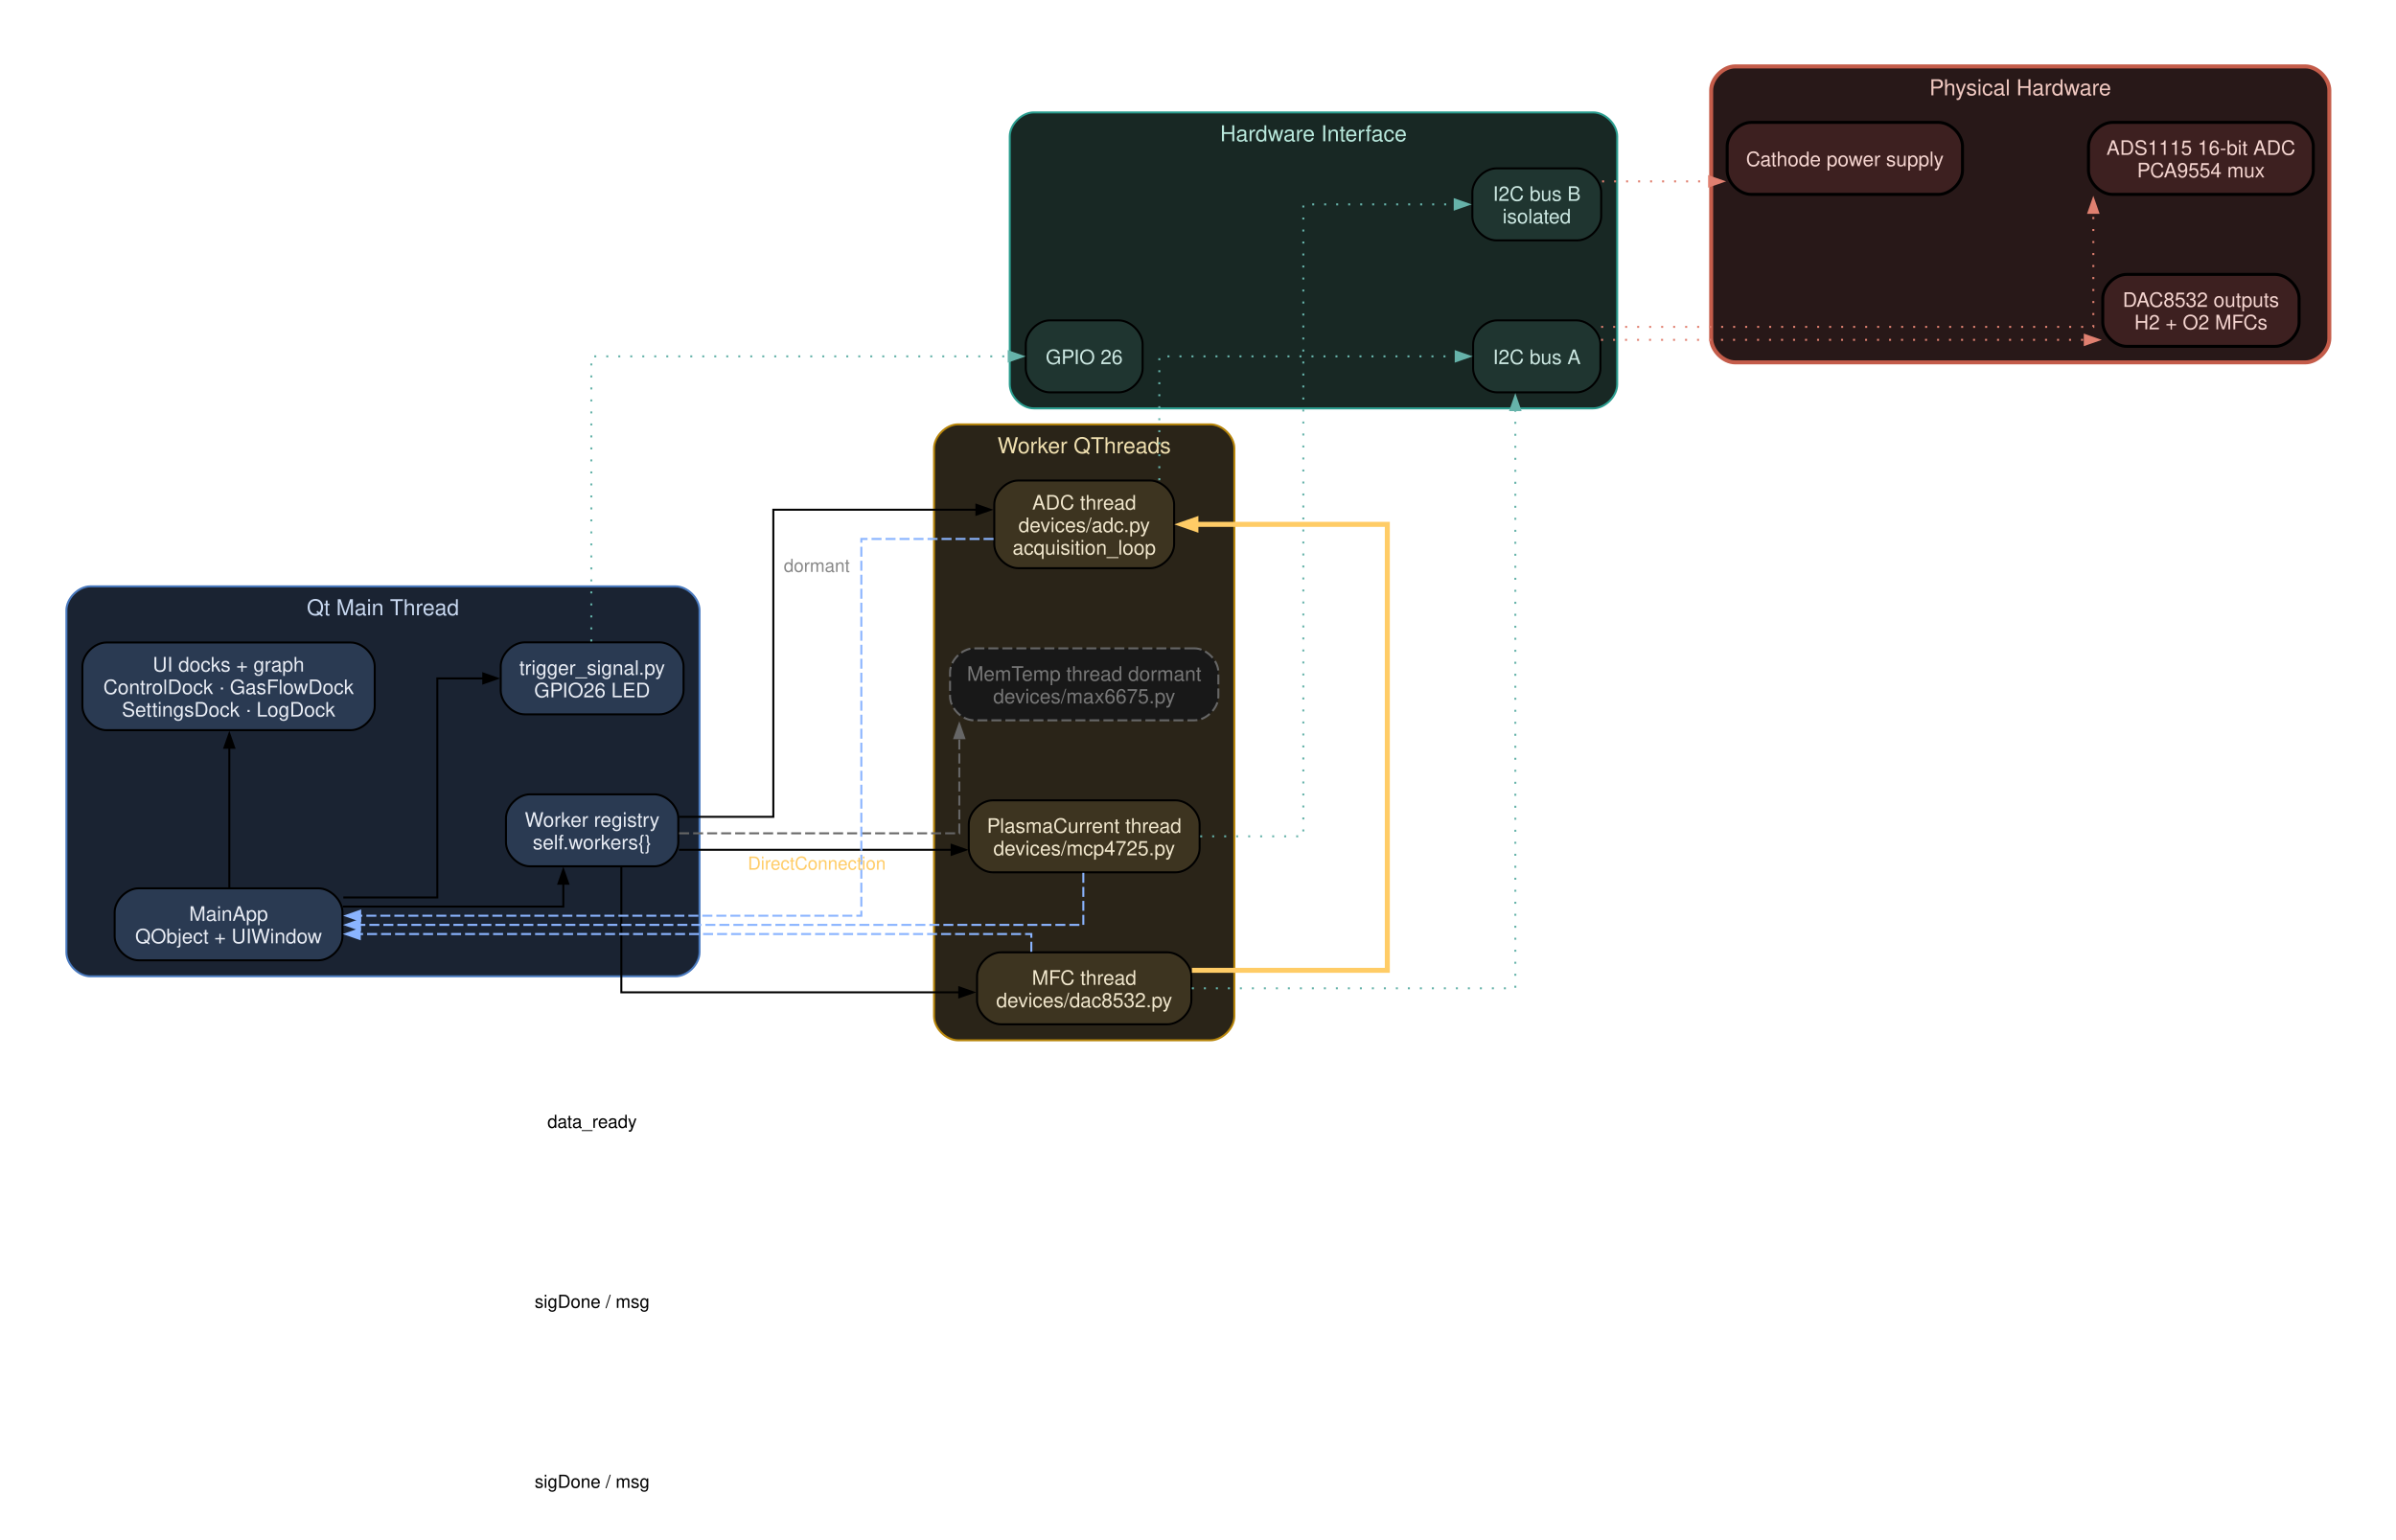
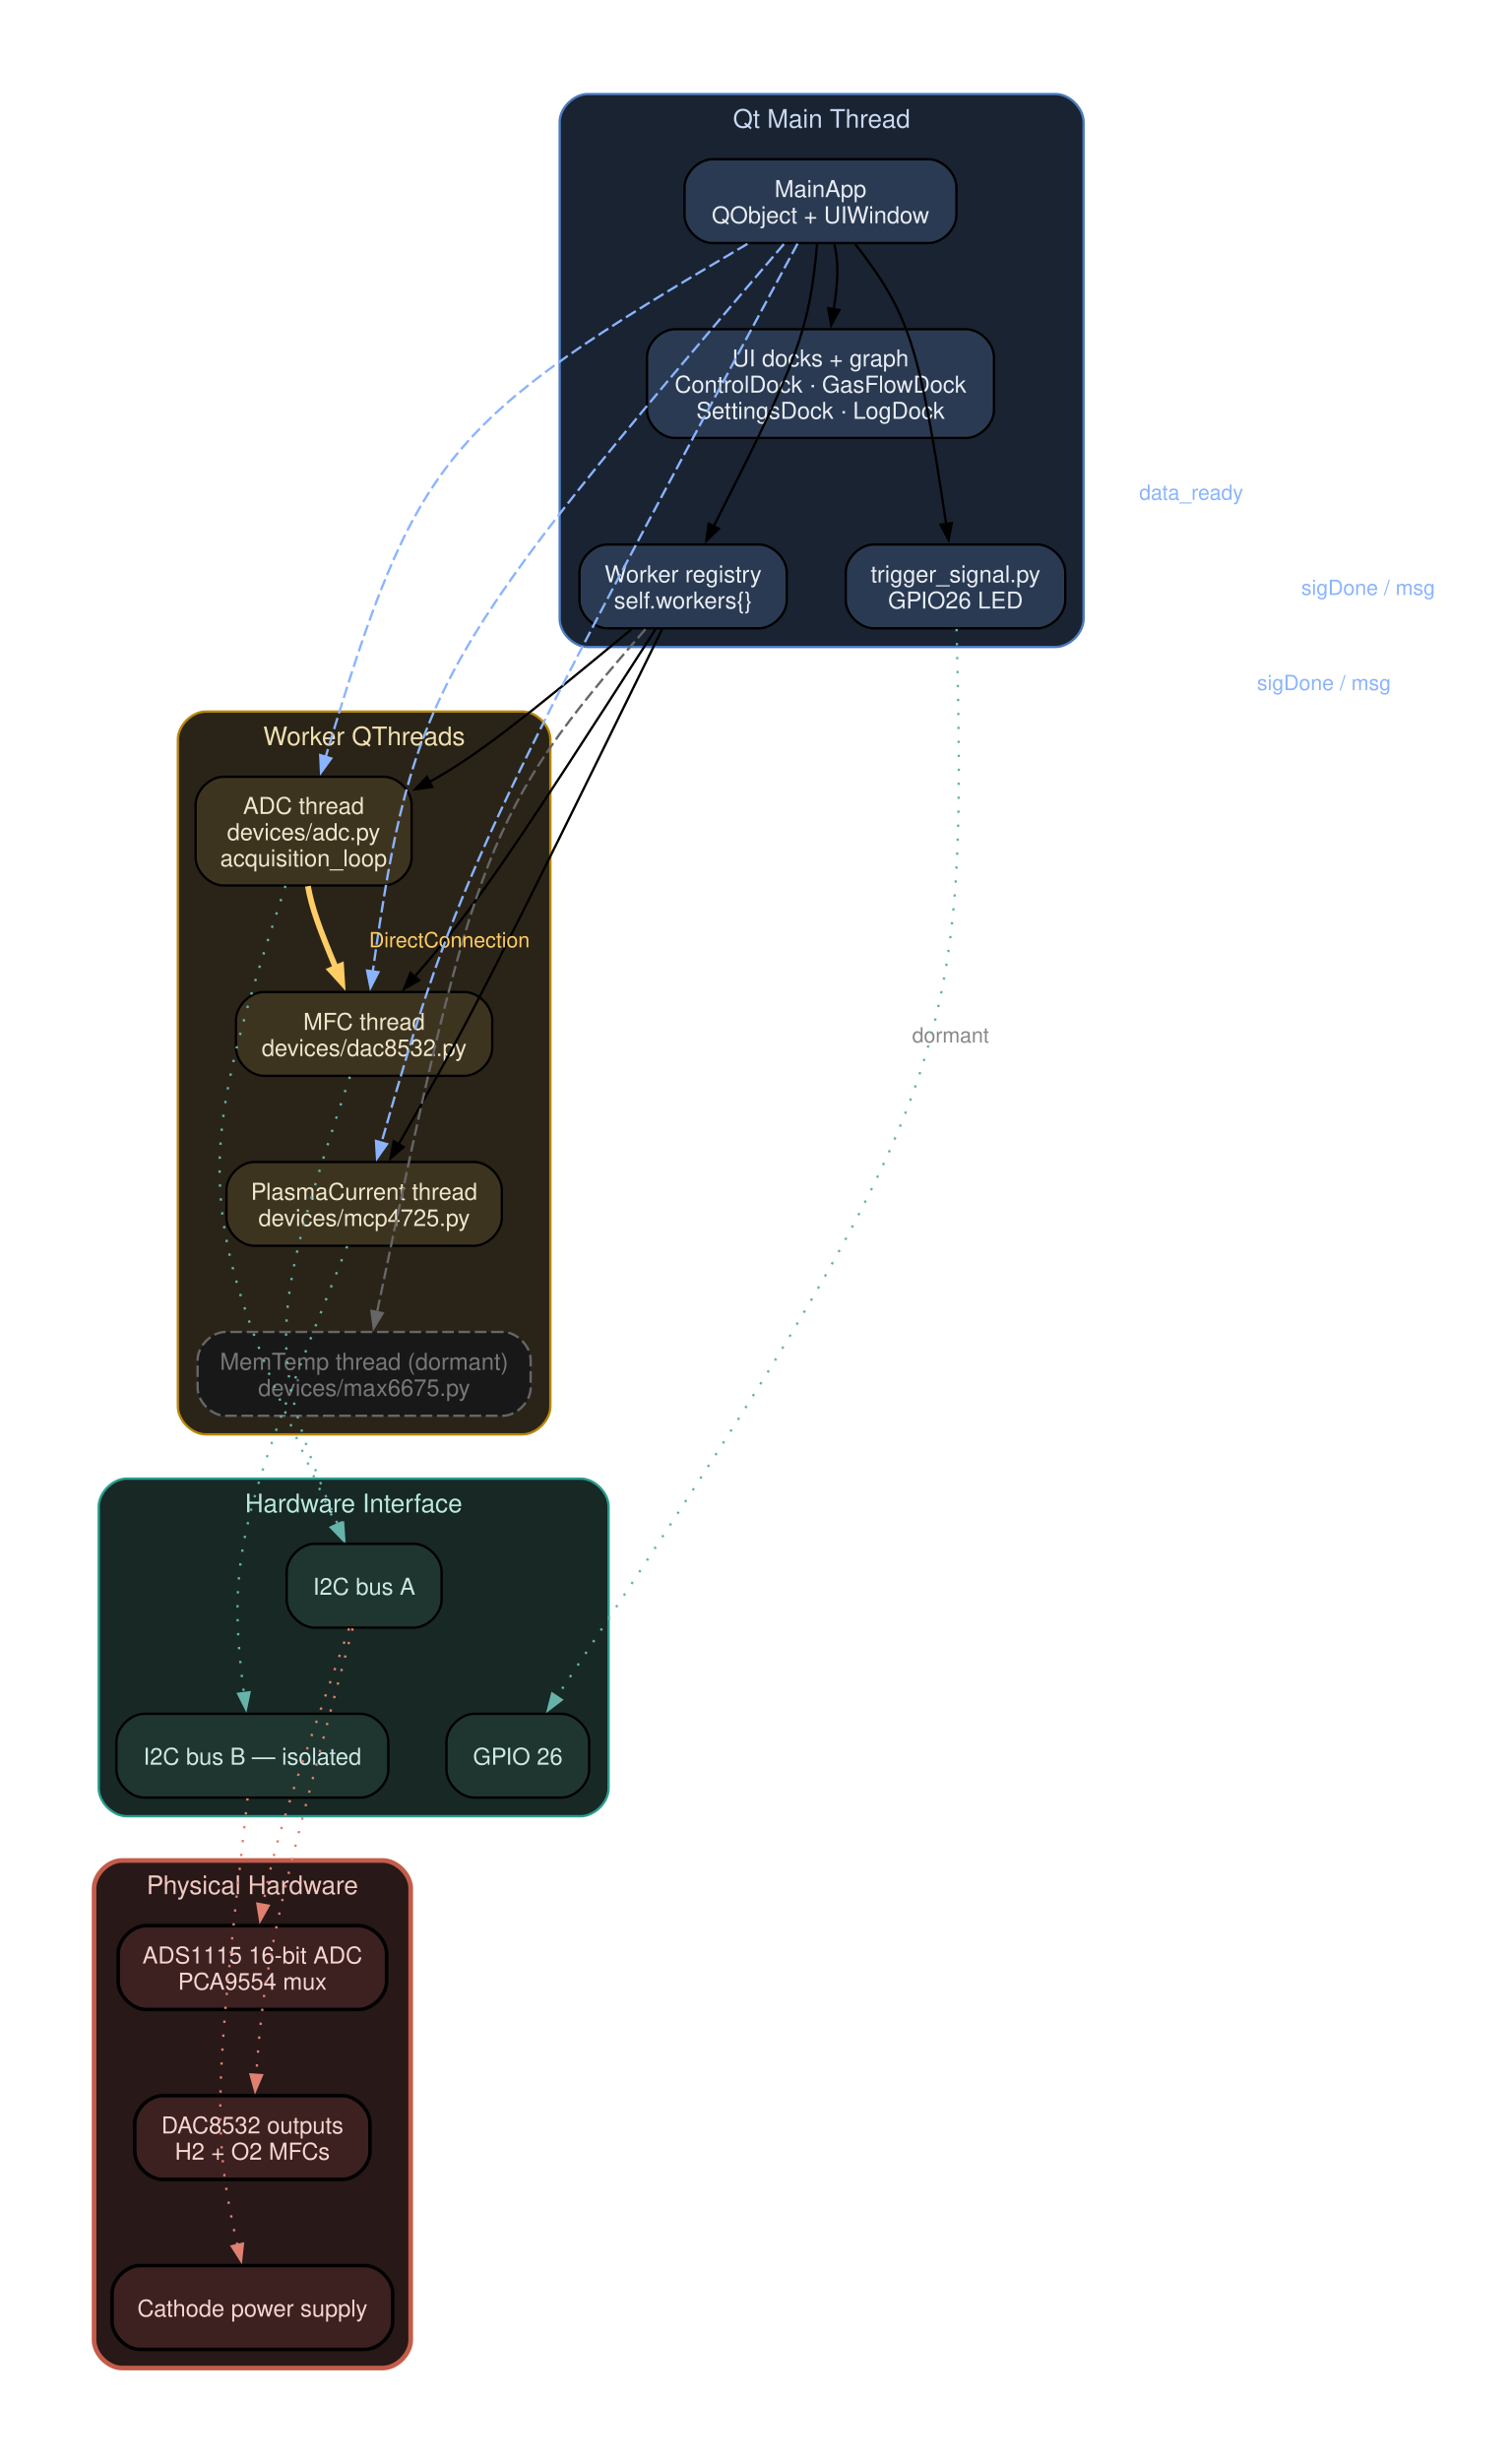
- <svg xmlns="http://www.w3.org/2000/svg" width="1198pt" height="770pt" viewBox="0.00 0.00 1198.00 770.00">
-   <g id="graph0" class="graph" transform="scale(1 1) rotate(0) translate(25.2 745.2)">
+ <svg xmlns="http://www.w3.org/2000/svg" width="649pt" height="1057pt" viewBox="0.00 0.00 649.00 1057.00">
+   <g id="graph0" class="graph" transform="scale(1 1) rotate(0) translate(32.4 1025.07)">
    <g id="clust1" class="cluster">
-       <path fill="#1a2332" stroke="#4a7abf" d="M20,-257C20,-257 312.57,-257 312.57,-257 318.57,-257 324.57,-263 324.57,-269 324.57,-269 324.57,-440 324.57,-440 324.57,-446 318.57,-452 312.57,-452 312.57,-452 20,-452 20,-452 14,-452 8,-446 8,-440 8,-440 8,-269 8,-269 8,-263 14,-257 20,-257" />
-       <text xml:space="preserve" text-anchor="middle" x="166.28" y="-437.55" font-family="Helvetica,sans-Serif" font-size="11.00" fill="#c8d8f0">Qt Main Thread</text>
+       <path fill="#1a2332" stroke="#4a7abf" d="M220,-747.21C220,-747.21 421,-747.21 421,-747.21 427,-747.21 433,-753.21 433,-759.21 433,-759.21 433,-972.67 433,-972.67 433,-978.67 427,-984.67 421,-984.67 421,-984.67 220,-984.67 220,-984.67 214,-984.67 208,-978.67 208,-972.67 208,-972.67 208,-759.21 208,-759.21 208,-753.21 214,-747.21 220,-747.21" />
+       <text xml:space="preserve" text-anchor="middle" x="320.5" y="-970.22" font-family="Helvetica,sans-Serif" font-size="11.00" fill="#c8d8f0">Qt Main Thread</text>
+     </g>
+     <g id="clust2" class="cluster">
+       <path fill="#2a2418" stroke="#b8860b" d="M56,-409C56,-409 192,-409 192,-409 198,-409 204,-415 204,-421 204,-421 204,-707.46 204,-707.46 204,-713.46 198,-719.46 192,-719.46 192,-719.46 56,-719.46 56,-719.46 50,-719.46 44,-713.46 44,-707.46 44,-707.46 44,-421 44,-421 44,-415 50,-409 56,-409" />
+       <text xml:space="preserve" text-anchor="middle" x="124" y="-705.01" font-family="Helvetica,sans-Serif" font-size="11.00" fill="#f0e0b0">Worker QThreads</text>
+     </g>
+     <g id="clust3" class="cluster">
+       <path fill="#182824" stroke="#2a9d8f" d="M22,-245C22,-245 217,-245 217,-245 223,-245 229,-251 229,-257 229,-257 229,-378 229,-378 229,-384 223,-390 217,-390 217,-390 22,-390 22,-390 16,-390 10,-384 10,-378 10,-378 10,-257 10,-257 10,-251 16,-245 22,-245" />
+       <text xml:space="preserve" text-anchor="middle" x="119.5" y="-375.55" font-family="Helvetica,sans-Serif" font-size="11.00" fill="#b8e8dc">Hardware Interface</text>
    </g>
    <g id="clust4" class="cluster">
-       <path fill="#2a2418" stroke="#b8860b" d="M453.82,-225C453.82,-225 579.98,-225 579.98,-225 585.98,-225 591.98,-231 591.98,-237 591.98,-237 591.98,-521 591.98,-521 591.98,-527 585.98,-533 579.98,-533 579.98,-533 453.82,-533 453.82,-533 447.82,-533 441.82,-527 441.82,-521 441.82,-521 441.82,-237 441.82,-237 441.82,-231 447.82,-225 453.82,-225" />
-       <text xml:space="preserve" text-anchor="middle" x="516.9" y="-518.55" font-family="Helvetica,sans-Serif" font-size="11.00" fill="#f0e0b0">Worker QThreads</text>
-     </g>
-     <g id="clust7" class="cluster">
-       <path fill="#182824" stroke="#2a9d8f" d="M491.69,-541C491.69,-541 771.39,-541 771.39,-541 777.39,-541 783.39,-547 783.39,-553 783.39,-553 783.39,-677 783.39,-677 783.39,-683 777.39,-689 771.39,-689 771.39,-689 491.69,-689 491.69,-689 485.69,-689 479.69,-683 479.69,-677 479.69,-677 479.69,-553 479.69,-553 479.69,-547 485.69,-541 491.69,-541" />
-       <text xml:space="preserve" text-anchor="middle" x="631.54" y="-674.55" font-family="Helvetica,sans-Serif" font-size="11.00" fill="#b8e8dc">Hardware Interface</text>
-     </g>
-     <g id="clust9" class="cluster">
-       <path fill="#281818" stroke="#c45c4a" stroke-width="2" d="M842.39,-564C842.39,-564 1127.46,-564 1127.46,-564 1133.46,-564 1139.46,-570 1139.46,-576 1139.46,-576 1139.46,-700 1139.46,-700 1139.46,-706 1133.46,-712 1127.46,-712 1127.46,-712 842.39,-712 842.39,-712 836.39,-712 830.39,-706 830.39,-700 830.39,-700 830.39,-576 830.39,-576 830.39,-570 836.39,-564 842.39,-564" />
-       <text xml:space="preserve" text-anchor="middle" x="984.93" y="-697.55" font-family="Helvetica,sans-Serif" font-size="11.00" fill="#f0c8c0">Physical Hardware</text>
+       <path fill="#281818" stroke="#c45c4a" stroke-width="2" d="M20,-8C20,-8 132,-8 132,-8 138,-8 144,-14 144,-20 144,-20 144,-214 144,-214 144,-220 138,-226 132,-226 132,-226 20,-226 20,-226 14,-226 8,-220 8,-214 8,-214 8,-20 8,-20 8,-14 14,-8 20,-8" />
+       <text xml:space="preserve" text-anchor="middle" x="76" y="-211.55" font-family="Helvetica,sans-Serif" font-size="11.00" fill="#f0c8c0">Physical Hardware</text>
    </g>
    <g id="node1" class="node">
-       <path fill="#2a3a52" stroke="black" d="M134.03,-301C134.03,-301 44.12,-301 44.12,-301 38.12,-301 32.12,-295 32.12,-289 32.12,-289 32.12,-277 32.12,-277 32.12,-271 38.12,-265 44.12,-265 44.12,-265 134.03,-265 134.03,-265 140.03,-265 146.03,-271 146.03,-277 146.03,-277 146.03,-289 146.03,-289 146.03,-295 140.03,-301 134.03,-301" />
-       <text xml:space="preserve" text-anchor="middle" x="89.08" y="-284.75" font-family="Helvetica,sans-Serif" font-size="10.00" fill="#e8ecf4">MainApp</text>
-       <text xml:space="preserve" text-anchor="middle" x="89.08" y="-273.5" font-family="Helvetica,sans-Serif" font-size="10.00" fill="#e8ecf4">QObject + UIWindow</text>
+       <path fill="#2a3a52" stroke="black" d="M366.39,-956.67C366.39,-956.67 273.61,-956.67 273.61,-956.67 267.61,-956.67 261.61,-950.67 261.61,-944.67 261.61,-944.67 261.61,-932.67 261.61,-932.67 261.61,-926.67 267.61,-920.67 273.61,-920.67 273.61,-920.67 366.39,-920.67 366.39,-920.67 372.39,-920.67 378.39,-926.67 378.39,-932.67 378.39,-932.67 378.39,-944.67 378.39,-944.67 378.39,-950.67 372.39,-956.67 366.39,-956.67" />
+       <text xml:space="preserve" text-anchor="middle" x="320" y="-940.42" font-family="Helvetica,sans-Serif" font-size="10.00" fill="#e8ecf4">MainApp</text>
+       <text xml:space="preserve" text-anchor="middle" x="320" y="-929.17" font-family="Helvetica,sans-Serif" font-size="10.00" fill="#e8ecf4">QObject + UIWindow</text>
    </g>
    <g id="node2" class="node">
-       <path fill="#2a3a52" stroke="black" d="M150.16,-423.92C150.16,-423.92 28,-423.92 28,-423.92 22,-423.92 16,-417.92 16,-411.92 16,-411.92 16,-392.08 16,-392.08 16,-386.08 22,-380.08 28,-380.08 28,-380.08 150.16,-380.08 150.16,-380.08 156.16,-380.08 162.16,-386.08 162.16,-392.08 162.16,-392.08 162.16,-411.92 162.16,-411.92 162.16,-417.92 156.16,-423.92 150.16,-423.92" />
-       <text xml:space="preserve" text-anchor="middle" x="89.08" y="-409.38" font-family="Helvetica,sans-Serif" font-size="10.00" fill="#e8ecf4">UI docks + graph</text>
-       <text xml:space="preserve" text-anchor="middle" x="89.08" y="-398.12" font-family="Helvetica,sans-Serif" font-size="10.00" fill="#e8ecf4">ControlDock · GasFlowDock</text>
-       <text xml:space="preserve" text-anchor="middle" x="89.08" y="-386.88" font-family="Helvetica,sans-Serif" font-size="10.00" fill="#e8ecf4">SettingsDock · LogDock</text>
+       <path fill="#2a3a52" stroke="black" d="M382.52,-883.67C382.52,-883.67 257.48,-883.67 257.48,-883.67 251.48,-883.67 245.48,-877.67 245.48,-871.67 245.48,-871.67 245.48,-848.96 245.48,-848.96 245.48,-842.96 251.48,-836.96 257.48,-836.96 257.48,-836.96 382.52,-836.96 382.52,-836.96 388.52,-836.96 394.52,-842.96 394.52,-848.96 394.52,-848.96 394.52,-871.67 394.52,-871.67 394.52,-877.67 388.52,-883.67 382.52,-883.67" />
+       <text xml:space="preserve" text-anchor="middle" x="320" y="-867.69" font-family="Helvetica,sans-Serif" font-size="10.00" fill="#e8ecf4">UI docks + graph</text>
+       <text xml:space="preserve" text-anchor="middle" x="320" y="-856.44" font-family="Helvetica,sans-Serif" font-size="10.00" fill="#e8ecf4">ControlDock · GasFlowDock</text>
+       <text xml:space="preserve" text-anchor="middle" x="320" y="-845.19" font-family="Helvetica,sans-Serif" font-size="10.00" fill="#e8ecf4">SettingsDock · LogDock</text>
    </g>
-     <g id="edge4" class="edge">
-       <path fill="none" stroke="black" d="M89.46,-301.33C89.46,-301.33 89.46,-371.28 89.46,-371.28" />
-       <polygon fill="black" stroke="black" points="87.01,-371.28 89.46,-378.28 91.91,-371.28 87.01,-371.28" />
+     <g id="edge12" class="edge">
+       <path fill="none" stroke="black" d="M325.97,-920.22C327.77,-912.34 327.69,-905.27 325.72,-892.3" />
+       <polygon fill="black" stroke="black" points="328.15,-891.93 324.59,-885.42 323.31,-892.72 328.15,-891.93" />
    </g>
    <g id="node3" class="node">
-       <path fill="#2a3a52" stroke="black" d="M301.94,-348C301.94,-348 239.78,-348 239.78,-348 233.78,-348 227.78,-342 227.78,-336 227.78,-336 227.78,-324 227.78,-324 227.78,-318 233.78,-312 239.78,-312 239.78,-312 301.94,-312 301.94,-312 307.94,-312 313.94,-318 313.94,-324 313.94,-324 313.94,-336 313.94,-336 313.94,-342 307.94,-348 301.94,-348" />
-       <text xml:space="preserve" text-anchor="middle" x="270.86" y="-331.75" font-family="Helvetica,sans-Serif" font-size="10.00" fill="#e8ecf4">Worker registry</text>
-       <text xml:space="preserve" text-anchor="middle" x="270.86" y="-320.5" font-family="Helvetica,sans-Serif" font-size="10.00" fill="#e8ecf4">self.workers{}</text>
+       <path fill="#2a3a52" stroke="black" d="M293.52,-791.21C293.52,-791.21 228.48,-791.21 228.48,-791.21 222.48,-791.21 216.48,-785.21 216.48,-779.21 216.48,-779.21 216.48,-767.21 216.48,-767.21 216.48,-761.21 222.48,-755.21 228.48,-755.21 228.48,-755.21 293.52,-755.21 293.52,-755.21 299.52,-755.21 305.52,-761.21 305.52,-767.21 305.52,-767.21 305.52,-779.21 305.52,-779.21 305.52,-785.21 299.52,-791.21 293.52,-791.21" />
+       <text xml:space="preserve" text-anchor="middle" x="261" y="-774.96" font-family="Helvetica,sans-Serif" font-size="10.00" fill="#e8ecf4">Worker registry</text>
+       <text xml:space="preserve" text-anchor="middle" x="261" y="-763.71" font-family="Helvetica,sans-Serif" font-size="10.00" fill="#e8ecf4">self.workers{}</text>
    </g>
-     <g id="edge5" class="edge">
-       <path fill="none" stroke="black" d="M146.21,-291.86C194.7,-291.86 256.46,-291.86 256.46,-291.86 256.46,-291.86 256.46,-303.31 256.46,-303.31" />
-       <polygon fill="black" stroke="black" points="254.01,-303.31 256.46,-310.31 258.91,-303.31 254.01,-303.31" />
+     <g id="edge13" class="edge">
+       <path fill="none" stroke="black" d="M318.55,-920.34C315.26,-883.11 310.34,-870.41 274.15,-799.06" />
+       <polygon fill="black" stroke="black" points="276.35,-797.98 270.99,-792.84 271.98,-800.19 276.35,-797.98" />
    </g>
    <g id="node4" class="node">
-       <path fill="#2a3a52" stroke="black" d="M304.57,-424C304.57,-424 237.16,-424 237.16,-424 231.16,-424 225.16,-418 225.16,-412 225.16,-412 225.16,-400 225.16,-400 225.16,-394 231.16,-388 237.16,-388 237.16,-388 304.57,-388 304.57,-388 310.57,-388 316.57,-394 316.57,-400 316.57,-400 316.57,-412 316.57,-412 316.57,-418 310.57,-424 304.57,-424" />
-       <text xml:space="preserve" text-anchor="middle" x="270.86" y="-407.75" font-family="Helvetica,sans-Serif" font-size="10.00" fill="#e8ecf4">trigger_signal.py</text>
-       <text xml:space="preserve" text-anchor="middle" x="270.86" y="-396.5" font-family="Helvetica,sans-Serif" font-size="10.00" fill="#e8ecf4">GPIO26 LED</text>
+       <path fill="#2a3a52" stroke="black" d="M413.14,-791.21C413.14,-791.21 342.86,-791.21 342.86,-791.21 336.86,-791.21 330.86,-785.21 330.86,-779.21 330.86,-779.21 330.86,-767.21 330.86,-767.21 330.86,-761.21 336.86,-755.21 342.86,-755.21 342.86,-755.21 413.14,-755.21 413.14,-755.21 419.14,-755.21 425.14,-761.21 425.14,-767.21 425.14,-767.21 425.14,-779.21 425.14,-779.21 425.14,-785.21 419.14,-791.21 413.14,-791.21" />
+       <text xml:space="preserve" text-anchor="middle" x="378" y="-774.96" font-family="Helvetica,sans-Serif" font-size="10.00" fill="#e8ecf4">trigger_signal.py</text>
+       <text xml:space="preserve" text-anchor="middle" x="378" y="-763.71" font-family="Helvetica,sans-Serif" font-size="10.00" fill="#e8ecf4">GPIO26 LED</text>
    </g>
-     <g id="edge6" class="edge">
-       <path fill="none" stroke="black" d="M146.46,-296.43C170.72,-296.43 193.46,-296.43 193.46,-296.43 193.46,-296.43 193.46,-405.96 193.46,-405.96 193.46,-405.96 216.43,-405.96 216.43,-405.96" />
-       <polygon fill="black" stroke="black" points="216.43,-408.41 223.43,-405.96 216.43,-403.51 216.43,-408.41" />
+     <g id="edge14" class="edge">
+       <path fill="none" stroke="black" d="M334.95,-920.19C358.61,-889.91 362.59,-875.56 374.04,-799.7" />
+       <polygon fill="black" stroke="black" points="376.41,-800.45 375.03,-793.16 371.56,-799.72 376.41,-800.45" />
+     </g>
+     <g id="node5" class="node">
+       <path fill="#3d3420" stroke="black" d="M132.39,-691.46C132.39,-691.46 63.61,-691.46 63.61,-691.46 57.61,-691.46 51.61,-685.46 51.61,-679.46 51.61,-679.46 51.61,-656.75 51.61,-656.75 51.61,-650.75 57.61,-644.75 63.61,-644.75 63.61,-644.75 132.39,-644.75 132.39,-644.75 138.39,-644.75 144.39,-650.75 144.39,-656.75 144.39,-656.75 144.39,-679.46 144.39,-679.46 144.39,-685.46 138.39,-691.46 132.39,-691.46" />
+       <text xml:space="preserve" text-anchor="middle" x="98" y="-675.48" font-family="Helvetica,sans-Serif" font-size="10.00" fill="#f0e6cc">ADC thread</text>
+       <text xml:space="preserve" text-anchor="middle" x="98" y="-664.23" font-family="Helvetica,sans-Serif" font-size="10.00" fill="#f0e6cc">devices/adc.py</text>
+       <text xml:space="preserve" text-anchor="middle" x="98" y="-652.98" font-family="Helvetica,sans-Serif" font-size="10.00" fill="#f0e6cc">acquisition_loop</text>
+     </g>
+     <g id="edge15" class="edge">
+       <path fill="none" stroke="black" d="M238.77,-754.76C193.04,-716.86 171.83,-699.99 151.88,-689.14" />
+       <polygon fill="black" stroke="black" points="153.24,-687.08 145.89,-686.07 151,-691.44 153.24,-687.08" />
    </g>
    <g id="node6" class="node">
-       <path fill="#3d3420" stroke="black" d="M558.48,-269C558.48,-269 475.32,-269 475.32,-269 469.32,-269 463.32,-263 463.32,-257 463.32,-257 463.32,-245 463.32,-245 463.32,-239 469.32,-233 475.32,-233 475.32,-233 558.48,-233 558.48,-233 564.48,-233 570.48,-239 570.48,-245 570.48,-245 570.48,-257 570.48,-257 570.48,-263 564.48,-269 558.48,-269" />
-       <text xml:space="preserve" text-anchor="middle" x="516.9" y="-252.75" font-family="Helvetica,sans-Serif" font-size="10.00" fill="#f0e6cc">MFC thread</text>
-       <text xml:space="preserve" text-anchor="middle" x="516.9" y="-241.5" font-family="Helvetica,sans-Serif" font-size="10.00" fill="#f0e6cc">devices/dac8532.py</text>
+       <path fill="#3d3420" stroke="black" d="M167.02,-599C167.02,-599 80.98,-599 80.98,-599 74.98,-599 68.98,-593 68.98,-587 68.98,-587 68.98,-575 68.98,-575 68.98,-569 74.98,-563 80.98,-563 80.98,-563 167.02,-563 167.02,-563 173.02,-563 179.02,-569 179.02,-575 179.02,-575 179.02,-587 179.02,-587 179.02,-593 173.02,-599 167.02,-599" />
+       <text xml:space="preserve" text-anchor="middle" x="124" y="-582.75" font-family="Helvetica,sans-Serif" font-size="10.00" fill="#f0e6cc">MFC thread</text>
+       <text xml:space="preserve" text-anchor="middle" x="124" y="-571.5" font-family="Helvetica,sans-Serif" font-size="10.00" fill="#f0e6cc">devices/dac8532.py</text>
    </g>
-     <g id="node5" class="node">
-       <path fill="#3d3420" stroke="black" d="M549.86,-504.92C549.86,-504.92 483.94,-504.92 483.94,-504.92 477.94,-504.92 471.94,-498.92 471.94,-492.92 471.94,-492.92 471.94,-473.08 471.94,-473.08 471.94,-467.08 477.94,-461.08 483.94,-461.08 483.94,-461.08 549.86,-461.08 549.86,-461.08 555.86,-461.08 561.86,-467.08 561.86,-473.08 561.86,-473.08 561.86,-492.92 561.86,-492.92 561.86,-498.92 555.86,-504.92 549.86,-504.92" />
-       <text xml:space="preserve" text-anchor="middle" x="516.9" y="-490.38" font-family="Helvetica,sans-Serif" font-size="10.00" fill="#f0e6cc">ADC thread</text>
-       <text xml:space="preserve" text-anchor="middle" x="516.9" y="-479.12" font-family="Helvetica,sans-Serif" font-size="10.00" fill="#f0e6cc">devices/adc.py</text>
-       <text xml:space="preserve" text-anchor="middle" x="516.9" y="-467.88" font-family="Helvetica,sans-Serif" font-size="10.00" fill="#f0e6cc">acquisition_loop</text>
-     </g>
-     <g id="edge7" class="edge">
-       <path fill="none" stroke="black" d="M314.31,-336.75C337.56,-336.75 361.46,-336.75 361.46,-336.75 361.46,-336.75 361.46,-490.31 361.46,-490.31 361.46,-490.31 463.01,-490.31 463.01,-490.31" />
-       <polygon fill="black" stroke="black" points="463.01,-492.76 470.01,-490.31 463.01,-487.86 463.01,-492.76" />
-     </g>
-     <g id="edge8" class="edge">
-       <path fill="none" stroke="black" d="M285.46,-311.62C285.46,-287.72 285.46,-249 285.46,-249 285.46,-249 454.42,-249 454.42,-249" />
-       <polygon fill="black" stroke="black" points="454.42,-251.45 461.42,-249 454.42,-246.55 454.42,-251.45" />
+     <g id="edge16" class="edge">
+       <path fill="none" stroke="black" d="M249.27,-754.99C185.96,-656.67 172.93,-637.05 145.46,-605.3" />
+       <polygon fill="black" stroke="black" points="147.59,-604.01 141.15,-600.35 143.9,-607.24 147.59,-604.01" />
    </g>
    <g id="node7" class="node">
-       <path fill="#3d3420" stroke="black" d="M562.61,-345C562.61,-345 471.19,-345 471.19,-345 465.19,-345 459.19,-339 459.19,-333 459.19,-333 459.19,-321 459.19,-321 459.19,-315 465.19,-309 471.19,-309 471.19,-309 562.61,-309 562.61,-309 568.61,-309 574.61,-315 574.61,-321 574.61,-321 574.61,-333 574.61,-333 574.61,-339 568.61,-345 562.61,-345" />
-       <text xml:space="preserve" text-anchor="middle" x="516.9" y="-328.75" font-family="Helvetica,sans-Serif" font-size="10.00" fill="#f0e6cc">PlasmaCurrent thread</text>
-       <text xml:space="preserve" text-anchor="middle" x="516.9" y="-317.5" font-family="Helvetica,sans-Serif" font-size="10.00" fill="#f0e6cc">devices/mcp4725.py</text>
+       <path fill="#3d3420" stroke="black" d="M171.14,-526C171.14,-526 76.86,-526 76.86,-526 70.86,-526 64.86,-520 64.86,-514 64.86,-514 64.86,-502 64.86,-502 64.86,-496 70.86,-490 76.86,-490 76.86,-490 171.14,-490 171.14,-490 177.14,-490 183.14,-496 183.14,-502 183.14,-502 183.14,-514 183.14,-514 183.14,-520 177.14,-526 171.14,-526" />
+       <text xml:space="preserve" text-anchor="middle" x="124" y="-509.75" font-family="Helvetica,sans-Serif" font-size="10.00" fill="#f0e6cc">PlasmaCurrent thread</text>
+       <text xml:space="preserve" text-anchor="middle" x="124" y="-498.5" font-family="Helvetica,sans-Serif" font-size="10.00" fill="#f0e6cc">devices/mcp4725.py</text>
    </g>
-     <g id="edge9" class="edge">
-       <path fill="none" stroke="black" d="M314.28,-320.25C314.28,-320.25 450.62,-320.25 450.62,-320.25" />
-       <polygon fill="black" stroke="black" points="450.62,-322.7 457.62,-320.25 450.62,-317.8 450.62,-322.7" />
+     <g id="edge17" class="edge">
+       <path fill="none" stroke="black" d="M252.01,-754.89C179.52,-607.14 169.19,-586.43 138.8,-533.61" />
+       <polygon fill="black" stroke="black" points="140.95,-532.43 135.34,-527.59 136.71,-534.88 140.95,-532.43" />
    </g>
    <g id="node8" class="node">
-       <path fill="#181818" stroke="#666666" stroke-dasharray="5,2" d="M571.98,-421C571.98,-421 461.82,-421 461.82,-421 455.82,-421 449.82,-415 449.82,-409 449.82,-409 449.82,-397 449.82,-397 449.82,-391 455.82,-385 461.82,-385 461.82,-385 571.98,-385 571.98,-385 577.98,-385 583.98,-391 583.98,-397 583.98,-397 583.98,-409 583.98,-409 583.98,-415 577.98,-421 571.98,-421" />
-       <text xml:space="preserve" text-anchor="middle" x="516.9" y="-404.75" font-family="Helvetica,sans-Serif" font-size="10.00" fill="#777777">MemTemp thread dormant</text>
-       <text xml:space="preserve" text-anchor="middle" x="516.9" y="-393.5" font-family="Helvetica,sans-Serif" font-size="10.00" fill="#777777">devices/max6675.py</text>
+       <path fill="#181818" stroke="#666666" stroke-dasharray="5,2" d="M183.52,-453C183.52,-453 64.48,-453 64.48,-453 58.48,-453 52.48,-447 52.48,-441 52.48,-441 52.48,-429 52.48,-429 52.48,-423 58.48,-417 64.48,-417 64.48,-417 183.52,-417 183.52,-417 189.52,-417 195.52,-423 195.52,-429 195.52,-429 195.52,-441 195.52,-441 195.52,-447 189.52,-453 183.52,-453" />
+       <text xml:space="preserve" text-anchor="middle" x="124" y="-436.75" font-family="Helvetica,sans-Serif" font-size="10.00" fill="#777777">MemTemp thread (dormant)</text>
+       <text xml:space="preserve" text-anchor="middle" x="124" y="-425.5" font-family="Helvetica,sans-Serif" font-size="10.00" fill="#777777">devices/max6675.py</text>
    </g>
-     <g id="edge10" class="edge">
-       <path fill="none" stroke="#666666" stroke-dasharray="5,2" d="M314.37,-328.5C368.67,-328.5 454.46,-328.5 454.46,-328.5 454.46,-328.5 454.46,-376.07 454.46,-376.07" />
-       <polygon fill="#666666" stroke="#666666" points="452.01,-376.07 454.46,-383.07 456.91,-376.07 452.01,-376.07" />
-       <text xml:space="preserve" text-anchor="middle" x="383.19" y="-459.2" font-family="Helvetica,sans-Serif" font-size="9.00" fill="#888888">dormant</text>
+     <g id="edge18" class="edge">
+       <path fill="none" stroke="#666666" stroke-dasharray="5,2" d="M244.81,-754.8C176.81,-676.98 171.18,-660.14 129.5,-461.28" />
+       <polygon fill="#666666" stroke="#666666" points="131.95,-461.04 128.12,-454.69 127.16,-462.04 131.95,-461.04" />
+       <text xml:space="preserve" text-anchor="middle" x="375.88" y="-577.33" font-family="Helvetica,sans-Serif" font-size="9.00" fill="#888888">dormant</text>
    </g>
    <g id="node11" class="node">
-       <path fill="#1f3530" stroke="black" d="M534.11,-585C534.11,-585 499.69,-585 499.69,-585 493.69,-585 487.69,-579 487.69,-573 487.69,-573 487.69,-561 487.69,-561 487.69,-555 493.69,-549 499.69,-549 499.69,-549 534.11,-549 534.11,-549 540.11,-549 546.11,-555 546.11,-561 546.11,-561 546.11,-573 546.11,-573 546.11,-579 540.11,-585 534.11,-585" />
-       <text xml:space="preserve" text-anchor="middle" x="516.9" y="-563.12" font-family="Helvetica,sans-Serif" font-size="10.00" fill="#cce8e2">GPIO 26</text>
+       <path fill="#1f3530" stroke="black" d="M208.65,-289C208.65,-289 171.35,-289 171.35,-289 165.35,-289 159.35,-283 159.35,-277 159.35,-277 159.35,-265 159.35,-265 159.35,-259 165.35,-253 171.35,-253 171.35,-253 208.65,-253 208.65,-253 214.65,-253 220.65,-259 220.65,-265 220.65,-265 220.65,-277 220.65,-277 220.65,-283 214.65,-289 208.65,-289" />
+       <text xml:space="preserve" text-anchor="middle" x="190" y="-267.12" font-family="Helvetica,sans-Serif" font-size="10.00" fill="#cce8e2">GPIO 26</text>
    </g>
-     <g id="edge18" class="edge">
-       <path fill="none" stroke="#66b3aa" stroke-dasharray="1,5" d="M270.46,-424.47C270.46,-466.76 270.46,-567 270.46,-567 270.46,-567 479.15,-567 479.15,-567" />
-       <polygon fill="#66b3aa" stroke="#66b3aa" points="479.15,-569.45 486.15,-567 479.15,-564.55 479.15,-569.45" />
+     <g id="edge26" class="edge">
+       <path fill="none" stroke="#66b3aa" stroke-dasharray="1,5" d="M378.46,-754.92C383.06,-568.07 377.95,-554.44 206.7,-296.17" />
+       <polygon fill="#66b3aa" stroke="#66b3aa" points="208.85,-294.99 202.94,-290.51 204.77,-297.7 208.85,-294.99" />
    </g>
-     <g id="edge11" class="edge">
-       <path fill="none" stroke="#8ab4ff" stroke-dasharray="5,2" d="M471.57,-475.7C440.72,-475.7 405.46,-475.7 405.46,-475.7 405.46,-475.7 405.46,-287.29 405.46,-287.29 405.46,-287.29 154.89,-287.29 154.89,-287.29" />
-       <polygon fill="#8ab4ff" stroke="#8ab4ff" points="154.89,-284.84 147.89,-287.29 154.89,-289.74 154.89,-284.84" />
-       <text xml:space="preserve" text-anchor="middle" x="270.86" y="-181.2" font-family="Helvetica,sans-Serif" font-size="9.00">data_ready</text>
+     <g id="edge19" class="edge">
+       <path fill="none" stroke="#8ab4ff" stroke-dasharray="5,2" d="M288.65,-920.33C158.18,-843.64 146.3,-829.27 107.41,-699.76" />
+       <polygon fill="#8ab4ff" stroke="#8ab4ff" points="109.84,-699.33 105.49,-693.33 105.15,-700.74 109.84,-699.33" />
+       <text xml:space="preserve" text-anchor="middle" x="479.25" y="-810.41" font-family="Helvetica,sans-Serif" font-size="9.00" fill="#8ab4ff">data_ready</text>
    </g>
    <g id="node9" class="node">
-       <path fill="#1f3530" stroke="black" d="M763.02,-585C763.02,-585 723.36,-585 723.36,-585 717.36,-585 711.36,-579 711.36,-573 711.36,-573 711.36,-561 711.36,-561 711.36,-555 717.36,-549 723.36,-549 723.36,-549 763.02,-549 763.02,-549 769.02,-549 775.02,-555 775.02,-561 775.02,-561 775.02,-573 775.02,-573 775.02,-579 769.02,-585 763.02,-585" />
-       <text xml:space="preserve" text-anchor="middle" x="743.19" y="-563.12" font-family="Helvetica,sans-Serif" font-size="10.00" fill="#cce8e2">I2C bus A</text>
+       <path fill="#1f3530" stroke="black" d="M145.27,-362C145.27,-362 102.73,-362 102.73,-362 96.73,-362 90.73,-356 90.73,-350 90.73,-350 90.73,-338 90.73,-338 90.73,-332 96.73,-326 102.73,-326 102.73,-326 145.27,-326 145.27,-326 151.27,-326 157.27,-332 157.27,-338 157.27,-338 157.27,-350 157.27,-350 157.27,-356 151.27,-362 145.27,-362" />
+       <text xml:space="preserve" text-anchor="middle" x="124" y="-340.12" font-family="Helvetica,sans-Serif" font-size="10.00" fill="#cce8e2">I2C bus A</text>
    </g>
-     <g id="edge15" class="edge">
-       <path fill="none" stroke="#66b3aa" stroke-dasharray="1,5" d="M554.46,-505.07C554.46,-529.96 554.46,-567 554.46,-567 554.46,-567 702.66,-567 702.66,-567" />
-       <polygon fill="#66b3aa" stroke="#66b3aa" points="702.66,-569.45 709.66,-567 702.66,-564.55 702.66,-569.45" />
+     <g id="edge23" class="edge">
+       <path fill="none" stroke="#66b3aa" stroke-dasharray="1,5" d="M90.24,-644.63C48.93,-518.92 50.04,-504.31 112.1,-369.73" />
+       <polygon fill="#66b3aa" stroke="#66b3aa" points="114.14,-371.14 114.85,-363.76 109.69,-369.09 114.14,-371.14" />
    </g>
-     <g id="edge12" class="edge">
-       <path fill="none" stroke="#8ab4ff" stroke-dasharray="5,2" d="M490.46,-269.26C490.46,-274.17 490.46,-278.14 490.46,-278.14 490.46,-278.14 154.68,-278.14 154.68,-278.14" />
-       <polygon fill="#8ab4ff" stroke="#8ab4ff" points="154.68,-275.69 147.68,-278.14 154.68,-280.59 154.68,-275.69" />
-       <text xml:space="preserve" text-anchor="middle" x="270.86" y="-91.2" font-family="Helvetica,sans-Serif" font-size="9.00">sigDone / msg</text>
+     <g id="edge20" class="edge">
+       <path fill="none" stroke="#8ab4ff" stroke-dasharray="5,2" d="M304.27,-920.23C155.01,-745.17 144.93,-730 127.68,-607.63" />
+       <polygon fill="#8ab4ff" stroke="#8ab4ff" points="130.13,-607.51 126.74,-600.91 125.28,-608.19 130.13,-607.51" />
+       <text xml:space="preserve" text-anchor="middle" x="555.25" y="-769.54" font-family="Helvetica,sans-Serif" font-size="9.00" fill="#8ab4ff">sigDone / msg</text>
    </g>
-     <g id="edge14" class="edge">
-       <path fill="none" stroke="#ffcc66" stroke-width="2.5" d="M570.76,-260C614.32,-260 668.46,-260 668.46,-260 668.46,-260 668.46,-483 668.46,-483 668.46,-483 572.75,-483 572.75,-483" />
-       <polygon fill="#ffcc66" stroke="#ffcc66" stroke-width="2.5" points="572.75,-480.55 565.75,-483 572.75,-485.45 572.75,-480.55" />
-       <text xml:space="preserve" text-anchor="middle" x="383.19" y="-310.32" font-family="Helvetica,sans-Serif" font-size="9.00" fill="#ffcc66">DirectConnection</text>
+     <g id="edge22" class="edge">
+       <path fill="none" stroke="#ffcc66" stroke-width="2.5" d="M99.86,-644.47C101.43,-635.54 104.6,-626.57 111.86,-609.31" />
+       <polygon fill="#ffcc66" stroke="#ffcc66" stroke-width="2.5" points="114.07,-610.36 114.55,-602.96 109.56,-608.44 114.07,-610.36" />
+       <text xml:space="preserve" text-anchor="middle" x="160.62" y="-618.2" font-family="Helvetica,sans-Serif" font-size="9.00" fill="#ffcc66">DirectConnection</text>
    </g>
-     <g id="edge16" class="edge">
-       <path fill="none" stroke="#66b3aa" stroke-dasharray="1,5" d="M570.74,-251C634.59,-251 732.46,-251 732.46,-251 732.46,-251 732.46,-540.13 732.46,-540.13" />
-       <polygon fill="#66b3aa" stroke="#66b3aa" points="730.01,-540.13 732.46,-547.13 734.91,-540.13 730.01,-540.13" />
+     <g id="edge24" class="edge">
+       <path fill="none" stroke="#66b3aa" stroke-dasharray="1,5" d="M117.89,-562.63C83.12,-457.89 81.4,-443.87 112.71,-370.14" />
+       <polygon fill="#66b3aa" stroke="#66b3aa" points="114.96,-371.12 115.46,-363.72 110.45,-369.19 114.96,-371.12" />
    </g>
-     <g id="edge13" class="edge">
-       <path fill="none" stroke="#8ab4ff" stroke-dasharray="5,2" d="M516.46,-308.73C516.46,-296.53 516.46,-282.71 516.46,-282.71 516.46,-282.71 154.79,-282.71 154.79,-282.71" />
-       <polygon fill="#8ab4ff" stroke="#8ab4ff" points="154.79,-280.26 147.79,-282.71 154.79,-285.16 154.79,-280.26" />
-       <text xml:space="preserve" text-anchor="middle" x="270.86" y="-1.2" font-family="Helvetica,sans-Serif" font-size="9.00">sigDone / msg</text>
+     <g id="edge21" class="edge">
+       <path fill="none" stroke="#8ab4ff" stroke-dasharray="5,2" d="M310.16,-920.41C173.55,-667.02 163.63,-647.38 131.39,-534.12" />
+       <polygon fill="#8ab4ff" stroke="#8ab4ff" points="133.81,-533.68 129.54,-527.62 129.1,-535.02 133.81,-533.68" />
+       <text xml:space="preserve" text-anchor="middle" x="536.25" y="-728.66" font-family="Helvetica,sans-Serif" font-size="9.00" fill="#8ab4ff">sigDone / msg</text>
    </g>
    <g id="node10" class="node">
-       <path fill="#1f3530" stroke="black" d="M763.39,-661C763.39,-661 722.98,-661 722.98,-661 716.98,-661 710.98,-655 710.98,-649 710.98,-649 710.98,-637 710.98,-637 710.98,-631 716.98,-625 722.98,-625 722.98,-625 763.39,-625 763.39,-625 769.39,-625 775.39,-631 775.39,-637 775.39,-637 775.39,-649 775.39,-649 775.39,-655 769.39,-661 763.39,-661" />
-       <text xml:space="preserve" text-anchor="middle" x="743.19" y="-644.75" font-family="Helvetica,sans-Serif" font-size="10.00" fill="#cce8e2">I2C bus B</text>
-       <text xml:space="preserve" text-anchor="middle" x="743.19" y="-633.5" font-family="Helvetica,sans-Serif" font-size="10.00" fill="#cce8e2">isolated</text>
+       <path fill="#1f3530" stroke="black" d="M122.39,-289C122.39,-289 29.61,-289 29.61,-289 23.61,-289 17.61,-283 17.61,-277 17.61,-277 17.61,-265 17.61,-265 17.61,-259 23.61,-253 29.61,-253 29.61,-253 122.39,-253 122.39,-253 128.39,-253 134.39,-259 134.39,-265 134.39,-265 134.39,-277 134.39,-277 134.39,-283 128.39,-289 122.39,-289" />
+       <text xml:space="preserve" text-anchor="middle" x="76" y="-267.12" font-family="Helvetica,sans-Serif" font-size="10.00" fill="#cce8e2">I2C bus B — isolated</text>
    </g>
-     <g id="edge17" class="edge">
-       <path fill="none" stroke="#66b3aa" stroke-dasharray="1,5" d="M574.89,-327C601.17,-327 626.46,-327 626.46,-327 626.46,-327 626.46,-643 626.46,-643 626.46,-643 702.16,-643 702.16,-643" />
-       <polygon fill="#66b3aa" stroke="#66b3aa" points="702.16,-645.45 709.16,-643 702.16,-640.55 702.16,-645.45" />
+     <g id="edge25" class="edge">
+       <path fill="none" stroke="#66b3aa" stroke-dasharray="1,5" d="M116.73,-489.81C70.16,-373.12 64.97,-356.47 72.36,-297.66" />
+       <polygon fill="#66b3aa" stroke="#66b3aa" points="74.76,-298.23 73.24,-290.97 69.9,-297.59 74.76,-298.23" />
    </g>
    <g id="node12" class="node">
-       <path fill="#3d2020" stroke="black" stroke-width="1.5" d="M1119.46,-684C1119.46,-684 1031.05,-684 1031.05,-684 1025.05,-684 1019.05,-678 1019.05,-672 1019.05,-672 1019.05,-660 1019.05,-660 1019.05,-654 1025.05,-648 1031.05,-648 1031.05,-648 1119.46,-648 1119.46,-648 1125.46,-648 1131.46,-654 1131.46,-660 1131.46,-660 1131.46,-672 1131.46,-672 1131.46,-678 1125.46,-684 1119.46,-684" />
-       <text xml:space="preserve" text-anchor="middle" x="1075.26" y="-667.75" font-family="Helvetica,sans-Serif" font-size="10.00" fill="#f5d5d0">ADS1115 16-bit ADC</text>
-       <text xml:space="preserve" text-anchor="middle" x="1075.26" y="-656.5" font-family="Helvetica,sans-Serif" font-size="10.00" fill="#f5d5d0">PCA9554 mux</text>
+       <path fill="#3d2020" stroke="black" stroke-width="1.5" d="M121.64,-198C121.64,-198 30.36,-198 30.36,-198 24.36,-198 18.36,-192 18.36,-186 18.36,-186 18.36,-174 18.36,-174 18.36,-168 24.36,-162 30.36,-162 30.36,-162 121.64,-162 121.64,-162 127.64,-162 133.64,-168 133.64,-174 133.64,-174 133.64,-186 133.64,-186 133.64,-192 127.64,-198 121.64,-198" />
+       <text xml:space="preserve" text-anchor="middle" x="76" y="-181.75" font-family="Helvetica,sans-Serif" font-size="10.00" fill="#f5d5d0">ADS1115 16-bit ADC</text>
+       <text xml:space="preserve" text-anchor="middle" x="76" y="-170.5" font-family="Helvetica,sans-Serif" font-size="10.00" fill="#f5d5d0">PCA9554 mux</text>
    </g>
-     <g id="edge19" class="edge">
-       <path fill="none" stroke="#e08070" stroke-dasharray="1,5" d="M775.38,-581.75C848.63,-581.75 1021.46,-581.75 1021.46,-581.75 1021.46,-581.75 1021.46,-638.79 1021.46,-638.79" />
-       <polygon fill="#e08070" stroke="#e08070" points="1019.01,-638.79 1021.46,-645.79 1023.91,-638.79 1019.01,-638.79" />
+     <g id="edge27" class="edge">
+       <path fill="none" stroke="#e08070" stroke-dasharray="1,5" d="M117.54,-325.66C91.58,-251.98 85.64,-234.2 80.52,-206.7" />
+       <polygon fill="#e08070" stroke="#e08070" points="82.98,-206.58 79.34,-200.12 78.16,-207.44 82.98,-206.58" />
    </g>
    <g id="node13" class="node">
-       <path fill="#3d2020" stroke="black" stroke-width="1.5" d="M1112.34,-608C1112.34,-608 1038.18,-608 1038.18,-608 1032.18,-608 1026.18,-602 1026.18,-596 1026.18,-596 1026.18,-584 1026.18,-584 1026.18,-578 1032.18,-572 1038.18,-572 1038.18,-572 1112.34,-572 1112.34,-572 1118.34,-572 1124.34,-578 1124.34,-584 1124.34,-584 1124.34,-596 1124.34,-596 1124.34,-602 1118.34,-608 1112.34,-608" />
-       <text xml:space="preserve" text-anchor="middle" x="1075.26" y="-591.75" font-family="Helvetica,sans-Serif" font-size="10.00" fill="#f5d5d0">DAC8532 outputs</text>
-       <text xml:space="preserve" text-anchor="middle" x="1075.26" y="-580.5" font-family="Helvetica,sans-Serif" font-size="10.00" fill="#f5d5d0">H2 + O2 MFCs</text>
+       <path fill="#3d2020" stroke="black" stroke-width="1.5" d="M114.52,-125C114.52,-125 37.48,-125 37.48,-125 31.48,-125 25.48,-119 25.48,-113 25.48,-113 25.48,-101 25.48,-101 25.48,-95 31.48,-89 37.48,-89 37.48,-89 114.52,-89 114.52,-89 120.52,-89 126.52,-95 126.52,-101 126.52,-101 126.52,-113 126.52,-113 126.52,-119 120.52,-125 114.52,-125" />
+       <text xml:space="preserve" text-anchor="middle" x="76" y="-108.75" font-family="Helvetica,sans-Serif" font-size="10.00" fill="#f5d5d0">DAC8532 outputs</text>
+       <text xml:space="preserve" text-anchor="middle" x="76" y="-97.5" font-family="Helvetica,sans-Serif" font-size="10.00" fill="#f5d5d0">H2 + O2 MFCs</text>
    </g>
-     <g id="edge20" class="edge">
-       <path fill="none" stroke="#e08070" stroke-dasharray="1,5" d="M775.33,-575.25C775.33,-575.25 1017.19,-575.25 1017.19,-575.25" />
-       <polygon fill="#e08070" stroke="#e08070" points="1017.19,-577.7 1024.19,-575.25 1017.19,-572.8 1017.19,-577.7" />
+     <g id="edge28" class="edge">
+       <path fill="none" stroke="#e08070" stroke-dasharray="1,5" d="M119.08,-325.67C85.82,-201.65 80.99,-182.04 77.65,-133.79" />
+       <polygon fill="#e08070" stroke="#e08070" points="80.11,-133.78 77.2,-126.96 75.22,-134.1 80.11,-133.78" />
    </g>
    <g id="node14" class="node">
-       <path fill="#3d2020" stroke="black" stroke-width="1.5" d="M944.05,-684C944.05,-684 850.39,-684 850.39,-684 844.39,-684 838.39,-678 838.39,-672 838.39,-672 838.39,-660 838.39,-660 838.39,-654 844.39,-648 850.39,-648 850.39,-648 944.05,-648 944.05,-648 950.05,-648 956.05,-654 956.05,-660 956.05,-660 956.05,-672 956.05,-672 956.05,-678 950.05,-684 944.05,-684" />
-       <text xml:space="preserve" text-anchor="middle" x="897.22" y="-662.12" font-family="Helvetica,sans-Serif" font-size="10.00" fill="#f5d5d0">Cathode power supply</text>
+       <path fill="#3d2020" stroke="black" stroke-width="1.5" d="M124.27,-52C124.27,-52 27.73,-52 27.73,-52 21.73,-52 15.73,-46 15.73,-40 15.73,-40 15.73,-28 15.73,-28 15.73,-22 21.73,-16 27.73,-16 27.73,-16 124.27,-16 124.27,-16 130.27,-16 136.27,-22 136.27,-28 136.27,-28 136.27,-40 136.27,-40 136.27,-46 130.27,-52 124.27,-52" />
+       <text xml:space="preserve" text-anchor="middle" x="76" y="-30.12" font-family="Helvetica,sans-Serif" font-size="10.00" fill="#f5d5d0">Cathode power supply</text>
    </g>
-     <g id="edge21" class="edge">
-       <path fill="none" stroke="#e08070" stroke-dasharray="1,5" d="M775.85,-654.5C775.85,-654.5 829.35,-654.5 829.35,-654.5" />
-       <polygon fill="#e08070" stroke="#e08070" points="829.35,-656.95 836.35,-654.5 829.35,-652.05 829.35,-656.95" />
+     <g id="edge29" class="edge">
+       <path fill="none" stroke="#e08070" stroke-dasharray="1,5" d="M73.93,-252.72C59.94,-128.82 58.49,-109.42 69.59,-60.67" />
+       <polygon fill="#e08070" stroke="#e08070" points="71.94,-61.42 71.14,-54.04 67.16,-60.3 71.94,-61.42" />
    </g>
  </g>
</svg>
